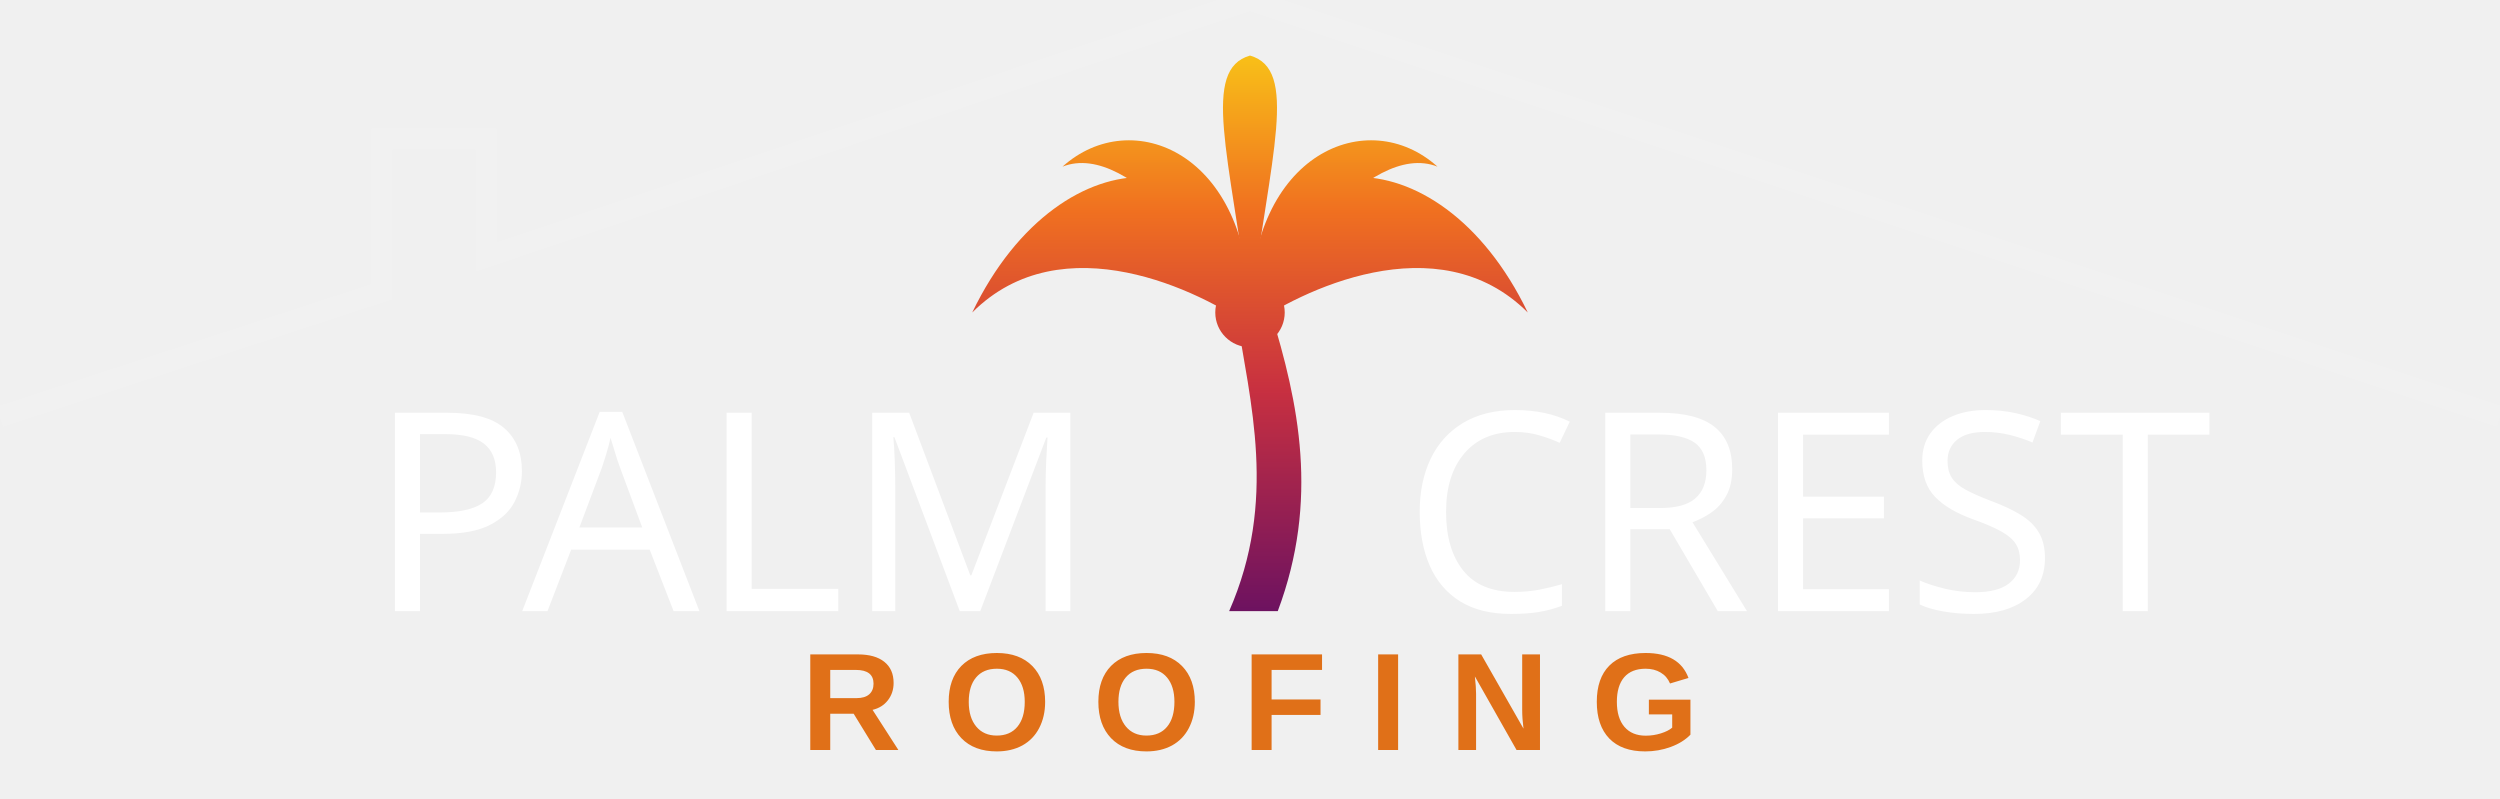
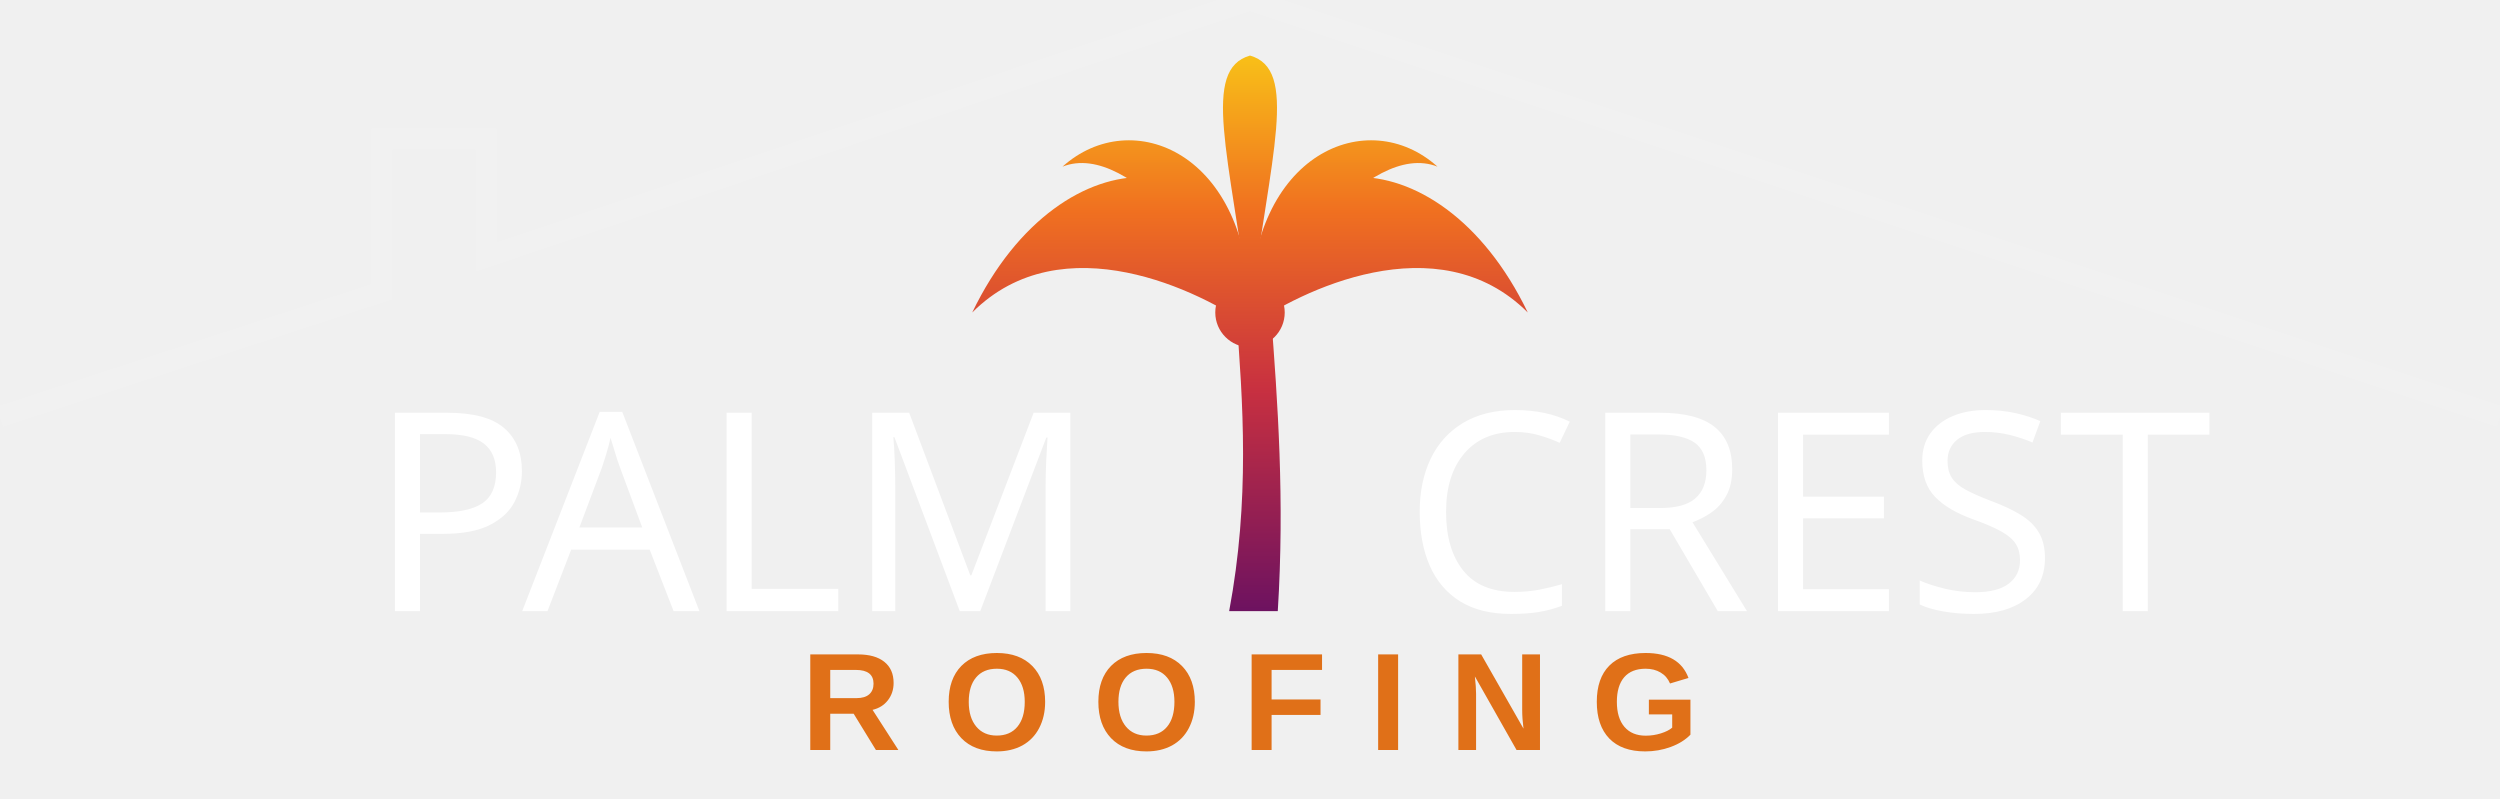
<svg xmlns="http://www.w3.org/2000/svg" viewBox="0 0 360 115" role="img" aria-label="Palm Crest Roofing">
  <defs>
    <linearGradient id="pg" x1="180" y1="88" x2="180" y2="8" gradientUnits="userSpaceOnUse">
      <stop offset="0%" stop-color="#6D1260" />
      <stop offset="40%" stop-color="#C83040" />
      <stop offset="72%" stop-color="#F07020" />
      <stop offset="100%" stop-color="#F8C018" />
    </linearGradient>
  </defs>
  <polyline points="0,60 55,42 55,20 70,20 70,37 180,0 360,60" fill="none" stroke="rgba(255,255,255,0.35)" stroke-opacity="0.25" stroke-width="3" stroke-linejoin="miter" />
-   <path d="M 177,88 C 184,72 180,58 178,45 L 183,45 C 187,58 190,72 184,88 Z" fill="url(#pg)" />
+   <path d="M 177,88 C 180,72 179,58 178,45 L 183,45 C 184,58 185,72 184,88 Z" fill="url(#pg)" />
  <path d="M 180,45 C 180,20 153,18 140,45  C 153,32 173,42 180,47 Z" fill="url(#pg)" />
  <path d="M 180,45 C 180,22 163,15 153,24  C 163,20 177,40 180,47 Z" fill="url(#pg)" />
  <path d="M 180,45 C 177,22 173,10 180, 8  C 187,10 183,22 180,45 Z" fill="url(#pg)" />
  <path d="M 180,45 C 180,22 197,15 207,24  C 197,20 183,40 180,47 Z" fill="url(#pg)" />
  <path d="M 180,45 C 180,20 207,18 220,45  C 207,32 187,42 180,47 Z" fill="url(#pg)" />
  <circle cx="180" cy="45" r="5" fill="url(#pg)" />
  <text x="158" y="88" text-anchor="end" font-family="Montserrat,sans-serif" font-size="40" font-weight="400" fill="#FFFFFF">PALM</text>
  <text x="202" y="88" text-anchor="start" font-family="Montserrat,sans-serif" font-size="40" font-weight="400" fill="#FFFFFF">CREST</text>
  <text x="180" y="108" text-anchor="middle" font-family="Montserrat,Arial,sans-serif" font-size="20" font-weight="700" letter-spacing="6" fill="#E07018">ROOFING</text>
</svg>
